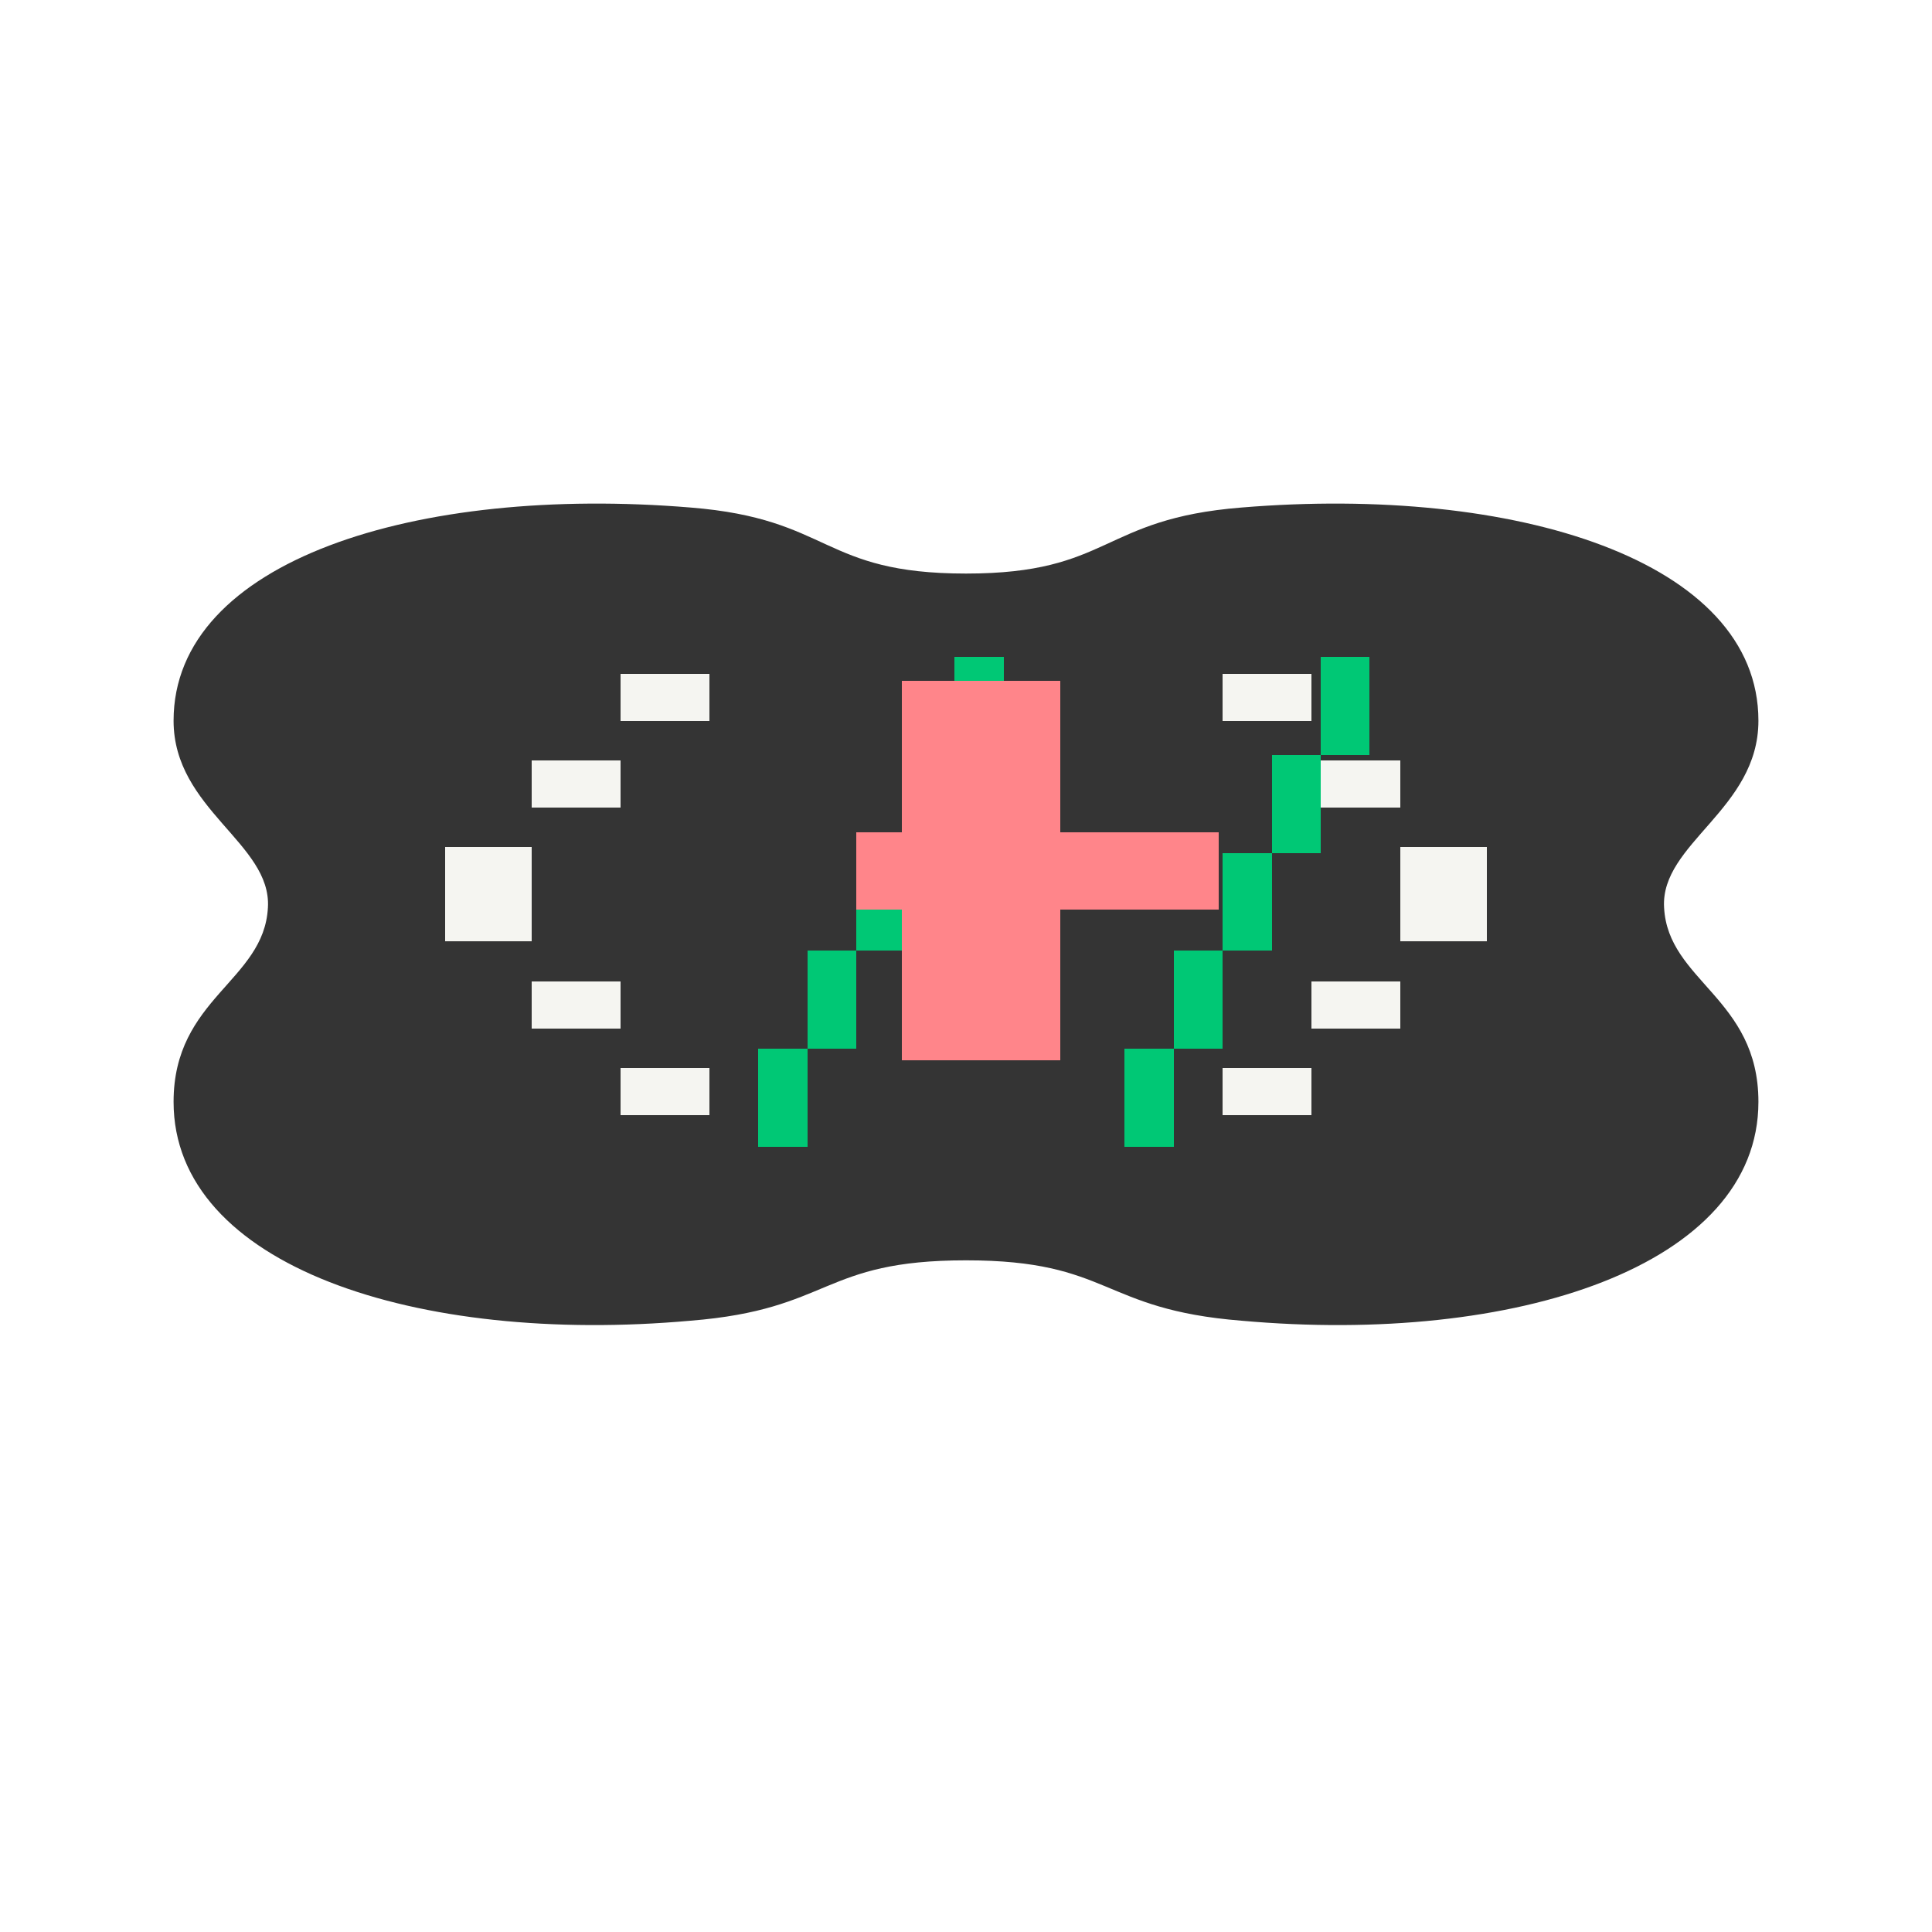
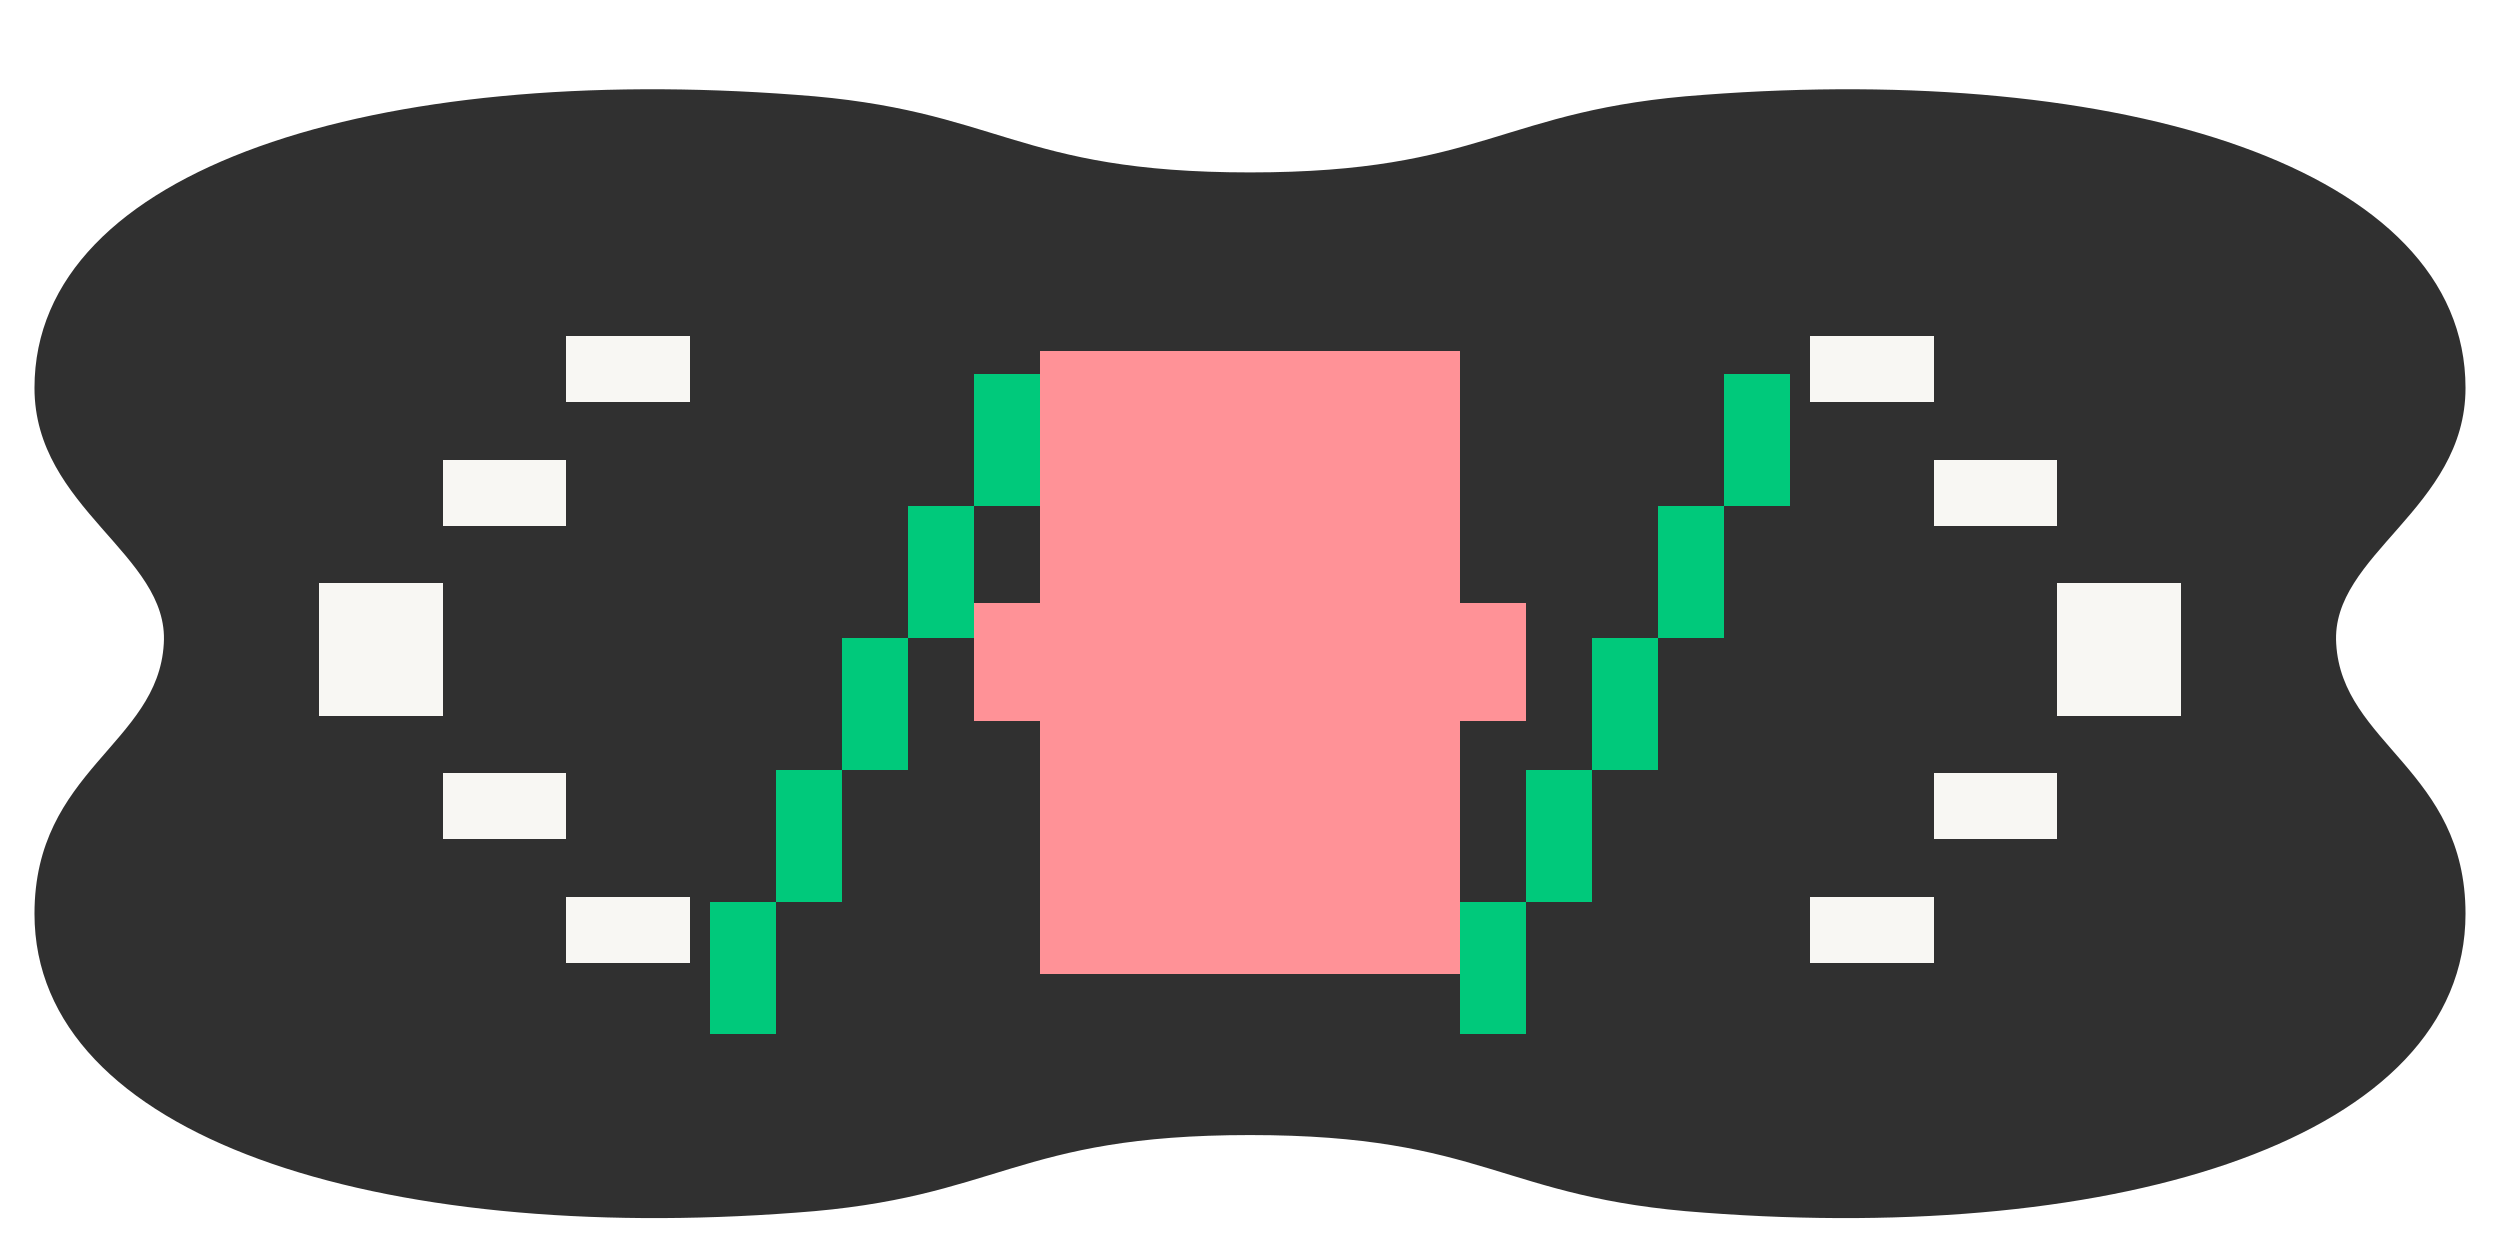
- <svg xmlns="http://www.w3.org/2000/svg" width="1024" height="1024" viewBox="0 0 1024 1024" fill="none">
-   <rect width="1024" height="1024" fill="transparent" />
-   <path d="M92 382C92 297 221 257 366 269C441 275 435 304 512 304C589 304 583 275 658 269C803 257 932 297 932 382C932 429 880 447 882 481C884 520 932 529 932 584C932 671 803 713 658 700C583 694 589 668 512 668C435 668 441 694 366 700C221 713 92 671 92 584C92 529 140 520 142 481C144 447 92 429 92 382Z" fill="#343434" />
+ <svg xmlns="http://www.w3.org/2000/svg" width="870" height="430" viewBox="0 0 870 430" fill="none">
+   <path d="M12 135C12 58 132 22 277 33C348 38 353 60 435 60C517 60 522 38 593 33C738 22 858 58 858 135C858 177 811 193 813 224C815 259 858 268 858 318C858 396 738 433 593 422C522 417 517 395 435 395C353 395 348 417 277 422C132 433 12 396 12 318C12 268 55 259 57 224C59 193 12 177 12 135Z" fill="#303030" />
  <g shape-rendering="crispEdges">
-     <path d="M236 449H282V403H329V357H376V382H329V428H282V474H236V449Z" fill="#F5F5F1" />
-     <path d="M236 474H282V520H329V566H376V591H329V545H282V499H236V474Z" fill="#F5F5F1" />
-     <path d="M788 449H742V403H695V357H648V382H695V428H742V474H788V449Z" fill="#F5F5F1" />
-     <path d="M788 474H742V520H695V566H648V591H695V545H742V499H788V474Z" fill="#F5F5F1" />
-     <path d="M402 556H428V504H454V452H480V400H506V348H532V400H506V452H480V504H454V556H428V608H402V556Z" fill="#00C875" />
-     <path d="M596 556H622V504H648V452H674V400H700V348H726V400H700V452H674V504H648V556H622V608H596V556Z" fill="#00C875" />
-     <path d="M454 441H478V361H562V441H646V482H562V562H478V482H454V441Z" fill="#FF858A" />
+     <path d="M111 203H154V160H197V117H240V140H197V183H154V226H111V203Z" fill="#F8F7F3" />
+     <path d="M111 226H154V269H197V312H240V335H197V292H154V249H111V226Z" fill="#F8F7F3" />
+     <path d="M759 203H716V160H673V117H630V140H673V183H716V226H759V203Z" fill="#F8F7F3" />
+     <path d="M759 226H716V269H673V312H630V335H673V292H716V249H759V226Z" fill="#F8F7F3" />
+     <path d="M247 314H270V268H293V222H316V176H339V130H362V176H339V222H316V268H293V314H270V360H247V314Z" fill="#00C97B" />
+     <path d="M508 314H531V268H554V222H577V176H600V130H623V176H600V222H577V268H554V314H531V360H508V314Z" fill="#00C97B" />
+     <path d="M339 210H362V122H508V210H531V251H508V339H362V251H339V210Z" fill="#FF9297" />
  </g>
</svg>
